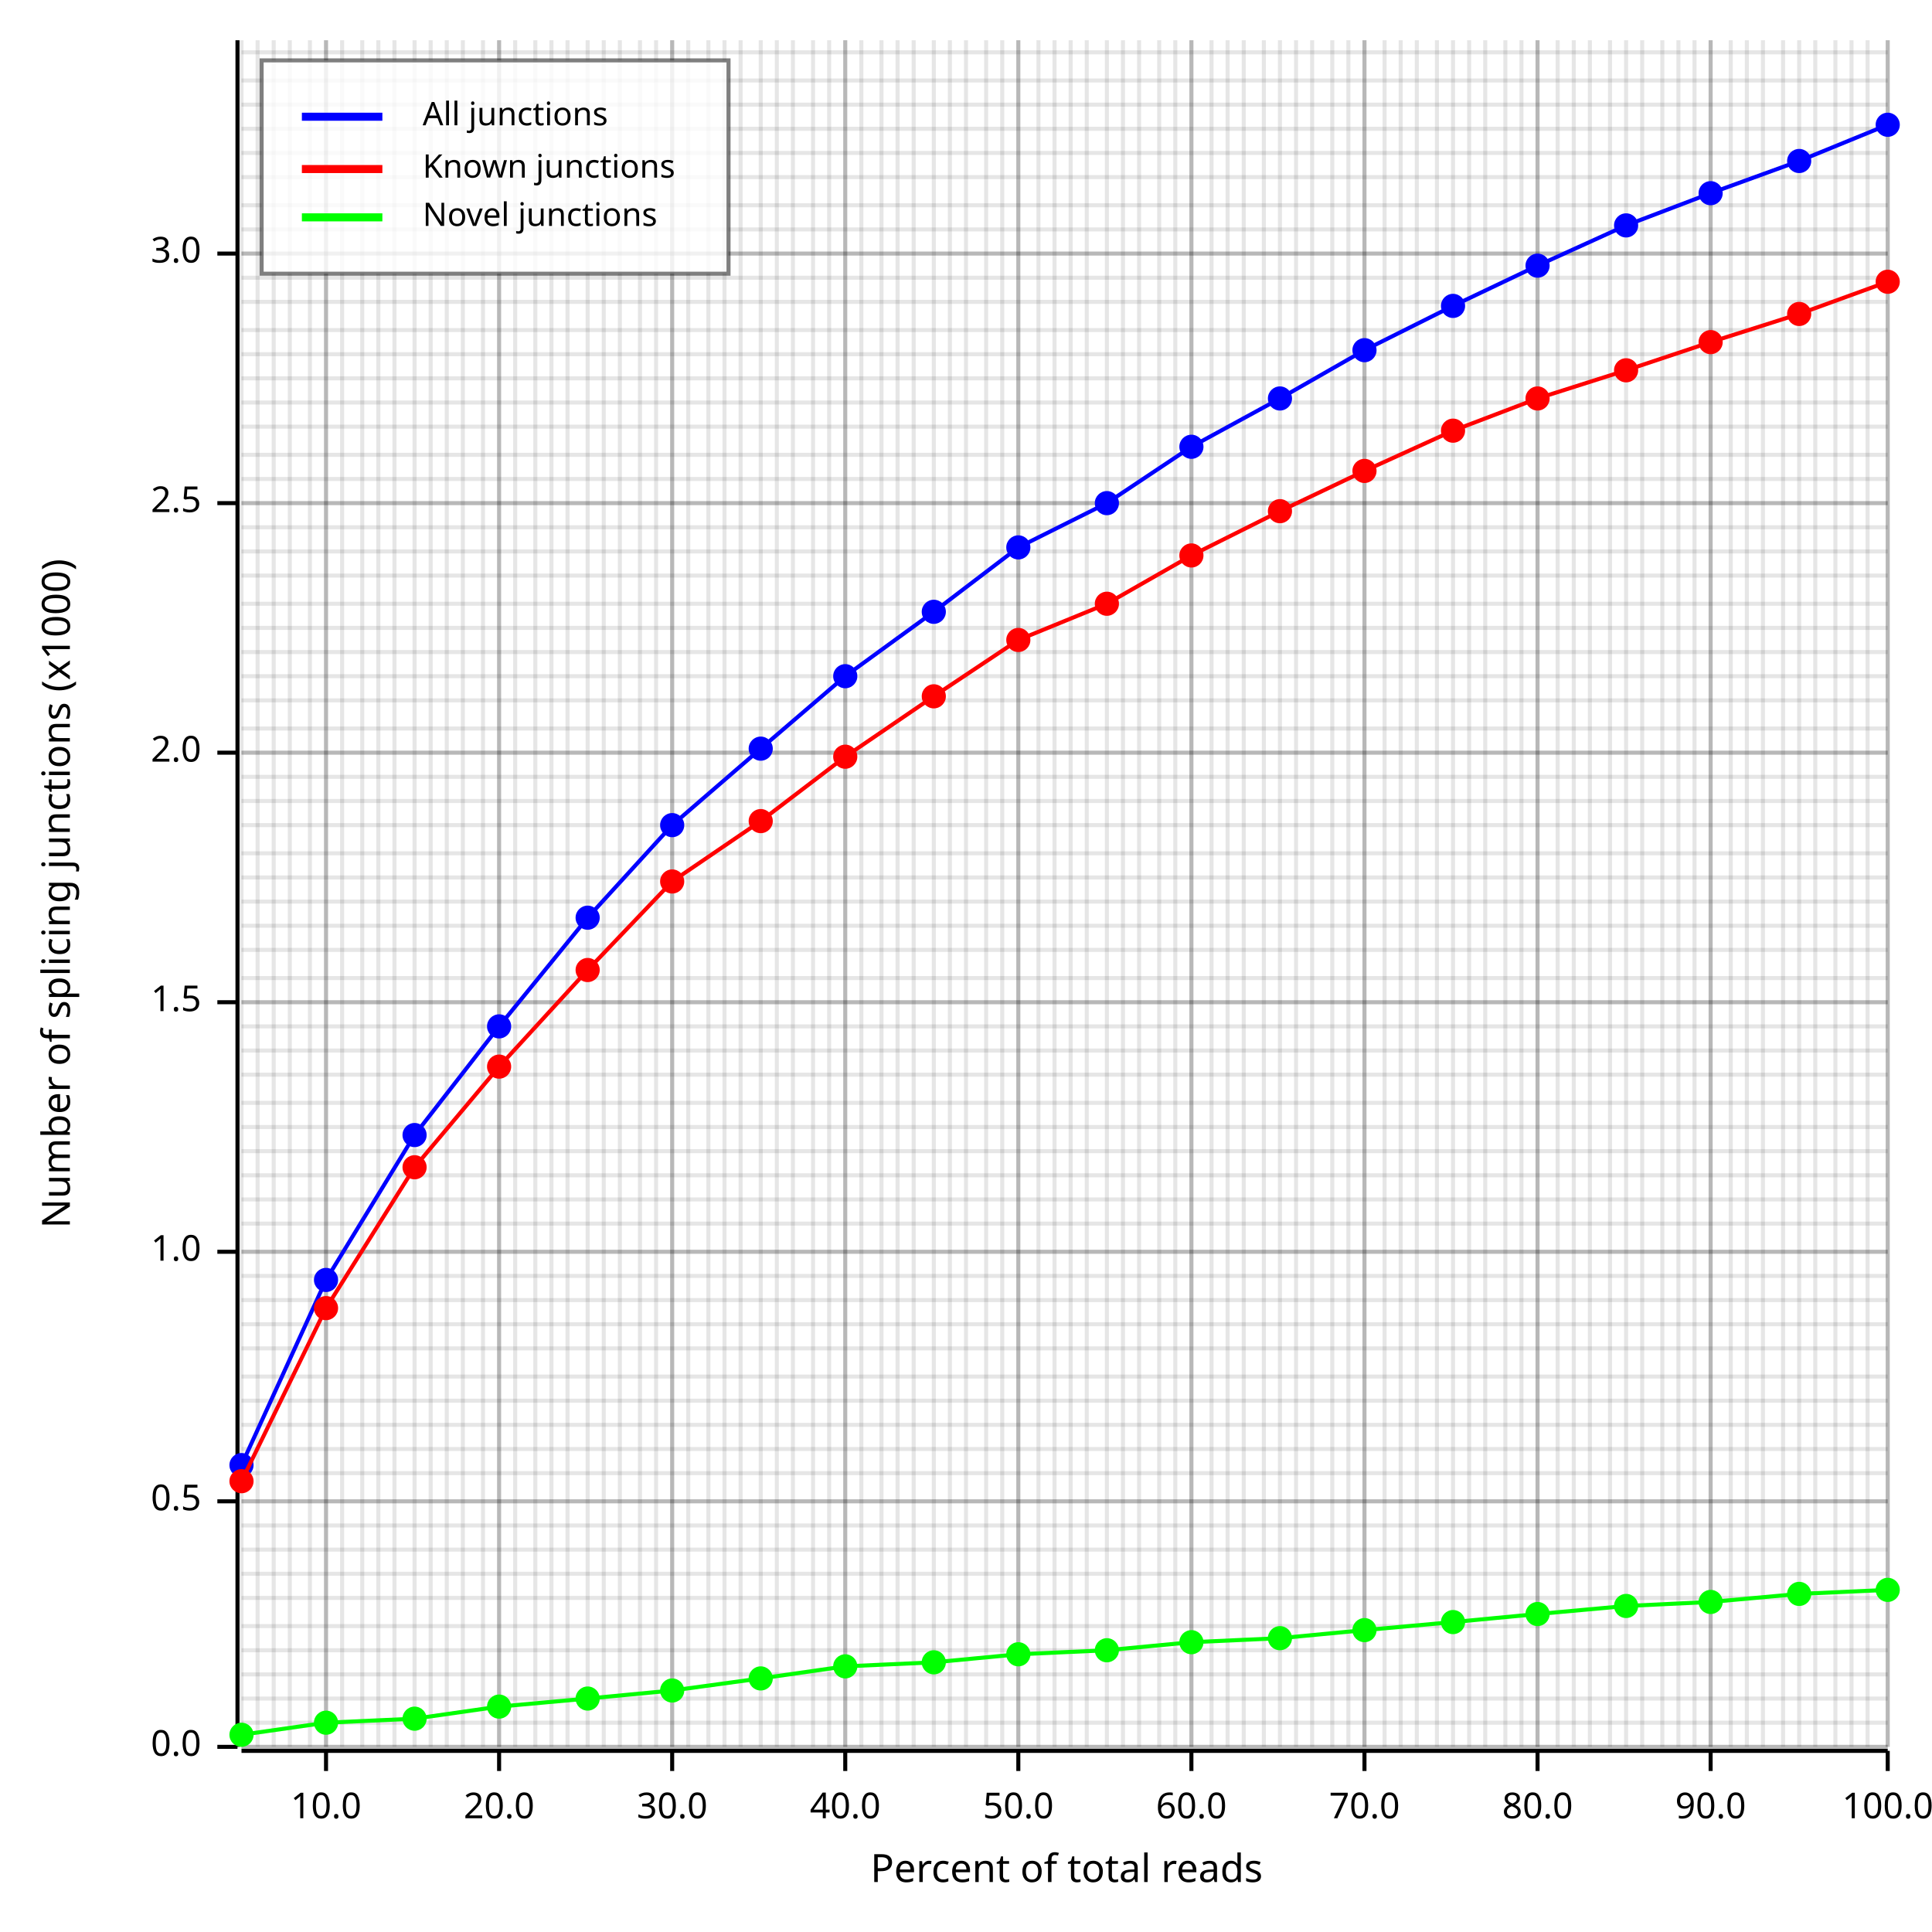
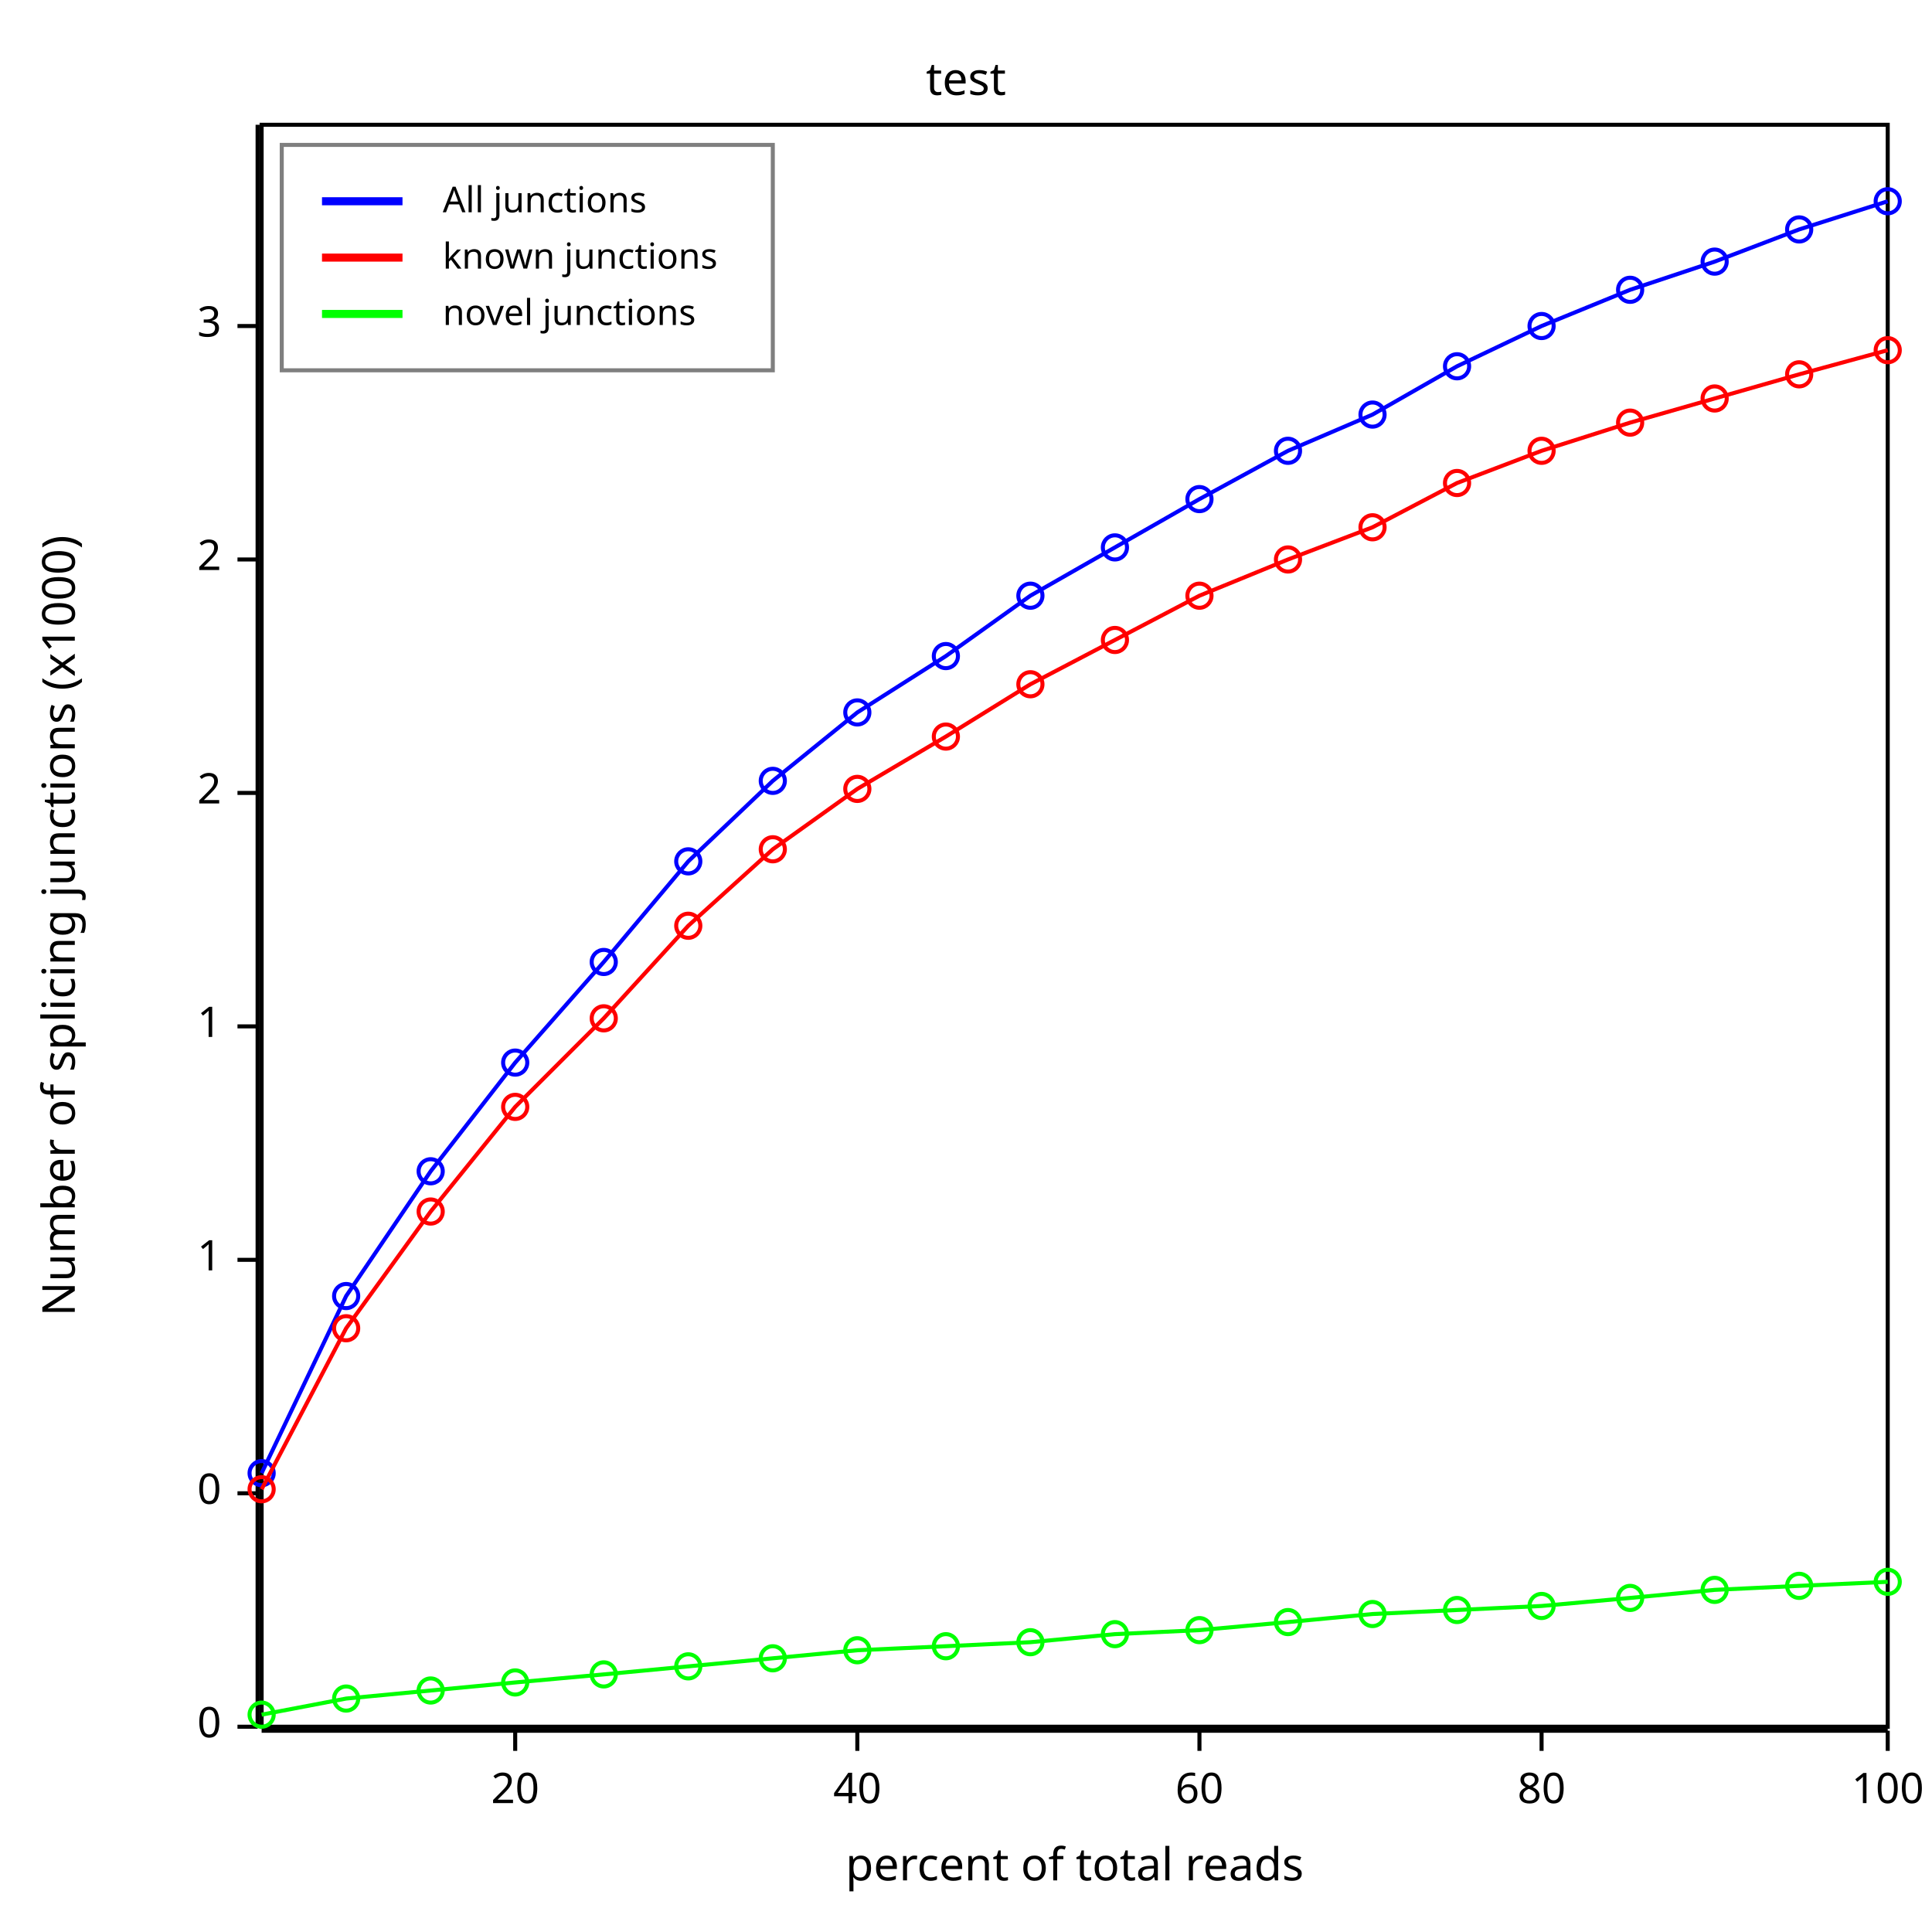
<svg xmlns="http://www.w3.org/2000/svg" width="480" height="480" viewBox="0 0 480 480">
  <rect x="0" y="0" width="480" height="480" opacity="1" fill="#FFFFFF" stroke="none" />
-   <line opacity="0.1" stroke="#000000" stroke-width="1" x1="60" y1="434" x2="60" y2="10" />
-   <line opacity="0.1" stroke="#000000" stroke-width="1" x1="64" y1="434" x2="64" y2="10" />
-   <line opacity="0.1" stroke="#000000" stroke-width="1" x1="68" y1="434" x2="68" y2="10" />
-   <line opacity="0.1" stroke="#000000" stroke-width="1" x1="72" y1="434" x2="72" y2="10" />
-   <line opacity="0.1" stroke="#000000" stroke-width="1" x1="77" y1="434" x2="77" y2="10" />
-   <line opacity="0.1" stroke="#000000" stroke-width="1" x1="81" y1="434" x2="81" y2="10" />
-   <line opacity="0.1" stroke="#000000" stroke-width="1" x1="85" y1="434" x2="85" y2="10" />
-   <line opacity="0.1" stroke="#000000" stroke-width="1" x1="90" y1="434" x2="90" y2="10" />
-   <line opacity="0.1" stroke="#000000" stroke-width="1" x1="94" y1="434" x2="94" y2="10" />
-   <line opacity="0.1" stroke="#000000" stroke-width="1" x1="98" y1="434" x2="98" y2="10" />
-   <line opacity="0.1" stroke="#000000" stroke-width="1" x1="103" y1="434" x2="103" y2="10" />
-   <line opacity="0.1" stroke="#000000" stroke-width="1" x1="107" y1="434" x2="107" y2="10" />
-   <line opacity="0.1" stroke="#000000" stroke-width="1" x1="111" y1="434" x2="111" y2="10" />
-   <line opacity="0.1" stroke="#000000" stroke-width="1" x1="115" y1="434" x2="115" y2="10" />
-   <line opacity="0.1" stroke="#000000" stroke-width="1" x1="120" y1="434" x2="120" y2="10" />
-   <line opacity="0.1" stroke="#000000" stroke-width="1" x1="124" y1="434" x2="124" y2="10" />
-   <line opacity="0.1" stroke="#000000" stroke-width="1" x1="128" y1="434" x2="128" y2="10" />
-   <line opacity="0.1" stroke="#000000" stroke-width="1" x1="133" y1="434" x2="133" y2="10" />
-   <line opacity="0.1" stroke="#000000" stroke-width="1" x1="137" y1="434" x2="137" y2="10" />
-   <line opacity="0.1" stroke="#000000" stroke-width="1" x1="141" y1="434" x2="141" y2="10" />
-   <line opacity="0.1" stroke="#000000" stroke-width="1" x1="146" y1="434" x2="146" y2="10" />
-   <line opacity="0.1" stroke="#000000" stroke-width="1" x1="150" y1="434" x2="150" y2="10" />
-   <line opacity="0.1" stroke="#000000" stroke-width="1" x1="154" y1="434" x2="154" y2="10" />
-   <line opacity="0.1" stroke="#000000" stroke-width="1" x1="159" y1="434" x2="159" y2="10" />
-   <line opacity="0.1" stroke="#000000" stroke-width="1" x1="163" y1="434" x2="163" y2="10" />
-   <line opacity="0.1" stroke="#000000" stroke-width="1" x1="167" y1="434" x2="167" y2="10" />
-   <line opacity="0.1" stroke="#000000" stroke-width="1" x1="171" y1="434" x2="171" y2="10" />
-   <line opacity="0.1" stroke="#000000" stroke-width="1" x1="176" y1="434" x2="176" y2="10" />
-   <line opacity="0.1" stroke="#000000" stroke-width="1" x1="180" y1="434" x2="180" y2="10" />
-   <line opacity="0.1" stroke="#000000" stroke-width="1" x1="184" y1="434" x2="184" y2="10" />
-   <line opacity="0.1" stroke="#000000" stroke-width="1" x1="189" y1="434" x2="189" y2="10" />
-   <line opacity="0.1" stroke="#000000" stroke-width="1" x1="193" y1="434" x2="193" y2="10" />
-   <line opacity="0.1" stroke="#000000" stroke-width="1" x1="197" y1="434" x2="197" y2="10" />
-   <line opacity="0.1" stroke="#000000" stroke-width="1" x1="202" y1="434" x2="202" y2="10" />
-   <line opacity="0.1" stroke="#000000" stroke-width="1" x1="206" y1="434" x2="206" y2="10" />
-   <line opacity="0.1" stroke="#000000" stroke-width="1" x1="210" y1="434" x2="210" y2="10" />
-   <line opacity="0.1" stroke="#000000" stroke-width="1" x1="214" y1="434" x2="214" y2="10" />
-   <line opacity="0.1" stroke="#000000" stroke-width="1" x1="219" y1="434" x2="219" y2="10" />
-   <line opacity="0.1" stroke="#000000" stroke-width="1" x1="223" y1="434" x2="223" y2="10" />
-   <line opacity="0.1" stroke="#000000" stroke-width="1" x1="227" y1="434" x2="227" y2="10" />
-   <line opacity="0.1" stroke="#000000" stroke-width="1" x1="232" y1="434" x2="232" y2="10" />
-   <line opacity="0.1" stroke="#000000" stroke-width="1" x1="236" y1="434" x2="236" y2="10" />
-   <line opacity="0.1" stroke="#000000" stroke-width="1" x1="240" y1="434" x2="240" y2="10" />
-   <line opacity="0.1" stroke="#000000" stroke-width="1" x1="245" y1="434" x2="245" y2="10" />
-   <line opacity="0.1" stroke="#000000" stroke-width="1" x1="249" y1="434" x2="249" y2="10" />
-   <line opacity="0.1" stroke="#000000" stroke-width="1" x1="253" y1="434" x2="253" y2="10" />
-   <line opacity="0.1" stroke="#000000" stroke-width="1" x1="258" y1="434" x2="258" y2="10" />
-   <line opacity="0.1" stroke="#000000" stroke-width="1" x1="262" y1="434" x2="262" y2="10" />
-   <line opacity="0.1" stroke="#000000" stroke-width="1" x1="266" y1="434" x2="266" y2="10" />
-   <line opacity="0.1" stroke="#000000" stroke-width="1" x1="270" y1="434" x2="270" y2="10" />
-   <line opacity="0.1" stroke="#000000" stroke-width="1" x1="275" y1="434" x2="275" y2="10" />
-   <line opacity="0.1" stroke="#000000" stroke-width="1" x1="279" y1="434" x2="279" y2="10" />
-   <line opacity="0.1" stroke="#000000" stroke-width="1" x1="283" y1="434" x2="283" y2="10" />
-   <line opacity="0.1" stroke="#000000" stroke-width="1" x1="288" y1="434" x2="288" y2="10" />
-   <line opacity="0.1" stroke="#000000" stroke-width="1" x1="292" y1="434" x2="292" y2="10" />
-   <line opacity="0.1" stroke="#000000" stroke-width="1" x1="296" y1="434" x2="296" y2="10" />
-   <line opacity="0.1" stroke="#000000" stroke-width="1" x1="301" y1="434" x2="301" y2="10" />
-   <line opacity="0.1" stroke="#000000" stroke-width="1" x1="305" y1="434" x2="305" y2="10" />
-   <line opacity="0.1" stroke="#000000" stroke-width="1" x1="309" y1="434" x2="309" y2="10" />
-   <line opacity="0.1" stroke="#000000" stroke-width="1" x1="314" y1="434" x2="314" y2="10" />
-   <line opacity="0.1" stroke="#000000" stroke-width="1" x1="318" y1="434" x2="318" y2="10" />
-   <line opacity="0.1" stroke="#000000" stroke-width="1" x1="322" y1="434" x2="322" y2="10" />
-   <line opacity="0.1" stroke="#000000" stroke-width="1" x1="326" y1="434" x2="326" y2="10" />
-   <line opacity="0.1" stroke="#000000" stroke-width="1" x1="331" y1="434" x2="331" y2="10" />
-   <line opacity="0.1" stroke="#000000" stroke-width="1" x1="335" y1="434" x2="335" y2="10" />
-   <line opacity="0.1" stroke="#000000" stroke-width="1" x1="339" y1="434" x2="339" y2="10" />
-   <line opacity="0.1" stroke="#000000" stroke-width="1" x1="344" y1="434" x2="344" y2="10" />
-   <line opacity="0.1" stroke="#000000" stroke-width="1" x1="348" y1="434" x2="348" y2="10" />
-   <line opacity="0.1" stroke="#000000" stroke-width="1" x1="352" y1="434" x2="352" y2="10" />
-   <line opacity="0.1" stroke="#000000" stroke-width="1" x1="357" y1="434" x2="357" y2="10" />
-   <line opacity="0.1" stroke="#000000" stroke-width="1" x1="361" y1="434" x2="361" y2="10" />
-   <line opacity="0.1" stroke="#000000" stroke-width="1" x1="365" y1="434" x2="365" y2="10" />
-   <line opacity="0.1" stroke="#000000" stroke-width="1" x1="369" y1="434" x2="369" y2="10" />
-   <line opacity="0.1" stroke="#000000" stroke-width="1" x1="374" y1="434" x2="374" y2="10" />
-   <line opacity="0.1" stroke="#000000" stroke-width="1" x1="378" y1="434" x2="378" y2="10" />
-   <line opacity="0.1" stroke="#000000" stroke-width="1" x1="382" y1="434" x2="382" y2="10" />
-   <line opacity="0.1" stroke="#000000" stroke-width="1" x1="387" y1="434" x2="387" y2="10" />
-   <line opacity="0.1" stroke="#000000" stroke-width="1" x1="391" y1="434" x2="391" y2="10" />
-   <line opacity="0.1" stroke="#000000" stroke-width="1" x1="395" y1="434" x2="395" y2="10" />
-   <line opacity="0.1" stroke="#000000" stroke-width="1" x1="400" y1="434" x2="400" y2="10" />
-   <line opacity="0.1" stroke="#000000" stroke-width="1" x1="404" y1="434" x2="404" y2="10" />
-   <line opacity="0.1" stroke="#000000" stroke-width="1" x1="408" y1="434" x2="408" y2="10" />
-   <line opacity="0.1" stroke="#000000" stroke-width="1" x1="413" y1="434" x2="413" y2="10" />
-   <line opacity="0.1" stroke="#000000" stroke-width="1" x1="417" y1="434" x2="417" y2="10" />
-   <line opacity="0.1" stroke="#000000" stroke-width="1" x1="421" y1="434" x2="421" y2="10" />
-   <line opacity="0.1" stroke="#000000" stroke-width="1" x1="425" y1="434" x2="425" y2="10" />
-   <line opacity="0.1" stroke="#000000" stroke-width="1" x1="430" y1="434" x2="430" y2="10" />
-   <line opacity="0.1" stroke="#000000" stroke-width="1" x1="434" y1="434" x2="434" y2="10" />
-   <line opacity="0.1" stroke="#000000" stroke-width="1" x1="438" y1="434" x2="438" y2="10" />
-   <line opacity="0.1" stroke="#000000" stroke-width="1" x1="443" y1="434" x2="443" y2="10" />
-   <line opacity="0.1" stroke="#000000" stroke-width="1" x1="447" y1="434" x2="447" y2="10" />
-   <line opacity="0.1" stroke="#000000" stroke-width="1" x1="451" y1="434" x2="451" y2="10" />
-   <line opacity="0.1" stroke="#000000" stroke-width="1" x1="456" y1="434" x2="456" y2="10" />
-   <line opacity="0.1" stroke="#000000" stroke-width="1" x1="460" y1="434" x2="460" y2="10" />
-   <line opacity="0.1" stroke="#000000" stroke-width="1" x1="464" y1="434" x2="464" y2="10" />
-   <line opacity="0.1" stroke="#000000" stroke-width="1" x1="469" y1="434" x2="469" y2="10" />
-   <line opacity="0.1" stroke="#000000" stroke-width="1" x1="60" y1="434" x2="469" y2="434" />
-   <line opacity="0.1" stroke="#000000" stroke-width="1" x1="60" y1="428" x2="469" y2="428" />
-   <line opacity="0.1" stroke="#000000" stroke-width="1" x1="60" y1="422" x2="469" y2="422" />
-   <line opacity="0.1" stroke="#000000" stroke-width="1" x1="60" y1="416" x2="469" y2="416" />
-   <line opacity="0.1" stroke="#000000" stroke-width="1" x1="60" y1="410" x2="469" y2="410" />
-   <line opacity="0.1" stroke="#000000" stroke-width="1" x1="60" y1="404" x2="469" y2="404" />
-   <line opacity="0.1" stroke="#000000" stroke-width="1" x1="60" y1="397" x2="469" y2="397" />
-   <line opacity="0.1" stroke="#000000" stroke-width="1" x1="60" y1="391" x2="469" y2="391" />
-   <line opacity="0.1" stroke="#000000" stroke-width="1" x1="60" y1="385" x2="469" y2="385" />
-   <line opacity="0.1" stroke="#000000" stroke-width="1" x1="60" y1="379" x2="469" y2="379" />
-   <line opacity="0.1" stroke="#000000" stroke-width="1" x1="60" y1="373" x2="469" y2="373" />
-   <line opacity="0.1" stroke="#000000" stroke-width="1" x1="60" y1="366" x2="469" y2="366" />
-   <line opacity="0.1" stroke="#000000" stroke-width="1" x1="60" y1="360" x2="469" y2="360" />
-   <line opacity="0.1" stroke="#000000" stroke-width="1" x1="60" y1="354" x2="469" y2="354" />
-   <line opacity="0.1" stroke="#000000" stroke-width="1" x1="60" y1="348" x2="469" y2="348" />
-   <line opacity="0.1" stroke="#000000" stroke-width="1" x1="60" y1="342" x2="469" y2="342" />
-   <line opacity="0.1" stroke="#000000" stroke-width="1" x1="60" y1="335" x2="469" y2="335" />
-   <line opacity="0.1" stroke="#000000" stroke-width="1" x1="60" y1="329" x2="469" y2="329" />
-   <line opacity="0.1" stroke="#000000" stroke-width="1" x1="60" y1="323" x2="469" y2="323" />
-   <line opacity="0.1" stroke="#000000" stroke-width="1" x1="60" y1="317" x2="469" y2="317" />
-   <line opacity="0.1" stroke="#000000" stroke-width="1" x1="60" y1="311" x2="469" y2="311" />
-   <line opacity="0.1" stroke="#000000" stroke-width="1" x1="60" y1="304" x2="469" y2="304" />
-   <line opacity="0.1" stroke="#000000" stroke-width="1" x1="60" y1="298" x2="469" y2="298" />
-   <line opacity="0.1" stroke="#000000" stroke-width="1" x1="60" y1="292" x2="469" y2="292" />
-   <line opacity="0.1" stroke="#000000" stroke-width="1" x1="60" y1="286" x2="469" y2="286" />
-   <line opacity="0.1" stroke="#000000" stroke-width="1" x1="60" y1="280" x2="469" y2="280" />
-   <line opacity="0.1" stroke="#000000" stroke-width="1" x1="60" y1="274" x2="469" y2="274" />
-   <line opacity="0.1" stroke="#000000" stroke-width="1" x1="60" y1="267" x2="469" y2="267" />
-   <line opacity="0.1" stroke="#000000" stroke-width="1" x1="60" y1="261" x2="469" y2="261" />
-   <line opacity="0.1" stroke="#000000" stroke-width="1" x1="60" y1="255" x2="469" y2="255" />
-   <line opacity="0.1" stroke="#000000" stroke-width="1" x1="60" y1="249" x2="469" y2="249" />
-   <line opacity="0.1" stroke="#000000" stroke-width="1" x1="60" y1="243" x2="469" y2="243" />
-   <line opacity="0.1" stroke="#000000" stroke-width="1" x1="60" y1="236" x2="469" y2="236" />
-   <line opacity="0.1" stroke="#000000" stroke-width="1" x1="60" y1="230" x2="469" y2="230" />
-   <line opacity="0.1" stroke="#000000" stroke-width="1" x1="60" y1="224" x2="469" y2="224" />
-   <line opacity="0.1" stroke="#000000" stroke-width="1" x1="60" y1="218" x2="469" y2="218" />
-   <line opacity="0.1" stroke="#000000" stroke-width="1" x1="60" y1="212" x2="469" y2="212" />
-   <line opacity="0.1" stroke="#000000" stroke-width="1" x1="60" y1="205" x2="469" y2="205" />
-   <line opacity="0.1" stroke="#000000" stroke-width="1" x1="60" y1="199" x2="469" y2="199" />
-   <line opacity="0.1" stroke="#000000" stroke-width="1" x1="60" y1="193" x2="469" y2="193" />
-   <line opacity="0.1" stroke="#000000" stroke-width="1" x1="60" y1="187" x2="469" y2="187" />
-   <line opacity="0.1" stroke="#000000" stroke-width="1" x1="60" y1="181" x2="469" y2="181" />
-   <line opacity="0.1" stroke="#000000" stroke-width="1" x1="60" y1="174" x2="469" y2="174" />
-   <line opacity="0.1" stroke="#000000" stroke-width="1" x1="60" y1="168" x2="469" y2="168" />
-   <line opacity="0.1" stroke="#000000" stroke-width="1" x1="60" y1="162" x2="469" y2="162" />
-   <line opacity="0.1" stroke="#000000" stroke-width="1" x1="60" y1="156" x2="469" y2="156" />
-   <line opacity="0.1" stroke="#000000" stroke-width="1" x1="60" y1="150" x2="469" y2="150" />
-   <line opacity="0.1" stroke="#000000" stroke-width="1" x1="60" y1="143" x2="469" y2="143" />
-   <line opacity="0.1" stroke="#000000" stroke-width="1" x1="60" y1="137" x2="469" y2="137" />
-   <line opacity="0.1" stroke="#000000" stroke-width="1" x1="60" y1="131" x2="469" y2="131" />
-   <line opacity="0.1" stroke="#000000" stroke-width="1" x1="60" y1="125" x2="469" y2="125" />
-   <line opacity="0.1" stroke="#000000" stroke-width="1" x1="60" y1="119" x2="469" y2="119" />
-   <line opacity="0.1" stroke="#000000" stroke-width="1" x1="60" y1="113" x2="469" y2="113" />
-   <line opacity="0.1" stroke="#000000" stroke-width="1" x1="60" y1="106" x2="469" y2="106" />
-   <line opacity="0.1" stroke="#000000" stroke-width="1" x1="60" y1="100" x2="469" y2="100" />
-   <line opacity="0.1" stroke="#000000" stroke-width="1" x1="60" y1="94" x2="469" y2="94" />
-   <line opacity="0.1" stroke="#000000" stroke-width="1" x1="60" y1="88" x2="469" y2="88" />
-   <line opacity="0.1" stroke="#000000" stroke-width="1" x1="60" y1="82" x2="469" y2="82" />
-   <line opacity="0.1" stroke="#000000" stroke-width="1" x1="60" y1="75" x2="469" y2="75" />
-   <line opacity="0.1" stroke="#000000" stroke-width="1" x1="60" y1="69" x2="469" y2="69" />
-   <line opacity="0.1" stroke="#000000" stroke-width="1" x1="60" y1="63" x2="469" y2="63" />
-   <line opacity="0.1" stroke="#000000" stroke-width="1" x1="60" y1="57" x2="469" y2="57" />
-   <line opacity="0.1" stroke="#000000" stroke-width="1" x1="60" y1="51" x2="469" y2="51" />
-   <line opacity="0.1" stroke="#000000" stroke-width="1" x1="60" y1="44" x2="469" y2="44" />
-   <line opacity="0.1" stroke="#000000" stroke-width="1" x1="60" y1="38" x2="469" y2="38" />
-   <line opacity="0.1" stroke="#000000" stroke-width="1" x1="60" y1="32" x2="469" y2="32" />
-   <line opacity="0.1" stroke="#000000" stroke-width="1" x1="60" y1="26" x2="469" y2="26" />
-   <line opacity="0.1" stroke="#000000" stroke-width="1" x1="60" y1="20" x2="469" y2="20" />
-   <line opacity="0.1" stroke="#000000" stroke-width="1" x1="60" y1="13" x2="469" y2="13" />
-   <text x="10" y="222" dy="0.76em" text-anchor="middle" font-family="sans-serif" font-size="9.677" opacity="1" fill="#000000" transform="rotate(270, 10, 222)">
+   <text x="240" y="15" dy="0.76em" text-anchor="middle" font-family="sans-serif" font-size="11.29" opacity="1" fill="#000000">
+ test
+ </text>
+   <text x="10" y="230" dy="0.76em" text-anchor="middle" font-family="sans-serif" font-size="11.29" opacity="1" fill="#000000" transform="rotate(270, 10, 230)">
Number of splicing junctions (x1000)
</text>
-   <text x="265" y="470" dy="-0.5ex" text-anchor="middle" font-family="sans-serif" font-size="9.677" opacity="1" fill="#000000">
- Percent of total reads
+   <text x="267" y="470" dy="-0.5ex" text-anchor="middle" font-family="sans-serif" font-size="11.29" opacity="1" fill="#000000">
+ percent of total reads
</text>
-   <line opacity="0.2" stroke="#000000" stroke-width="1" x1="81" y1="434" x2="81" y2="10" />
-   <line opacity="0.2" stroke="#000000" stroke-width="1" x1="124" y1="434" x2="124" y2="10" />
-   <line opacity="0.2" stroke="#000000" stroke-width="1" x1="167" y1="434" x2="167" y2="10" />
-   <line opacity="0.2" stroke="#000000" stroke-width="1" x1="210" y1="434" x2="210" y2="10" />
-   <line opacity="0.2" stroke="#000000" stroke-width="1" x1="253" y1="434" x2="253" y2="10" />
-   <line opacity="0.2" stroke="#000000" stroke-width="1" x1="296" y1="434" x2="296" y2="10" />
-   <line opacity="0.2" stroke="#000000" stroke-width="1" x1="339" y1="434" x2="339" y2="10" />
-   <line opacity="0.2" stroke="#000000" stroke-width="1" x1="382" y1="434" x2="382" y2="10" />
-   <line opacity="0.2" stroke="#000000" stroke-width="1" x1="425" y1="434" x2="425" y2="10" />
-   <line opacity="0.2" stroke="#000000" stroke-width="1" x1="469" y1="434" x2="469" y2="10" />
-   <line opacity="0.2" stroke="#000000" stroke-width="1" x1="60" y1="434" x2="469" y2="434" />
-   <line opacity="0.2" stroke="#000000" stroke-width="1" x1="60" y1="373" x2="469" y2="373" />
-   <line opacity="0.2" stroke="#000000" stroke-width="1" x1="60" y1="311" x2="469" y2="311" />
-   <line opacity="0.2" stroke="#000000" stroke-width="1" x1="60" y1="249" x2="469" y2="249" />
-   <line opacity="0.2" stroke="#000000" stroke-width="1" x1="60" y1="187" x2="469" y2="187" />
-   <line opacity="0.2" stroke="#000000" stroke-width="1" x1="60" y1="125" x2="469" y2="125" />
-   <line opacity="0.2" stroke="#000000" stroke-width="1" x1="60" y1="63" x2="469" y2="63" />
-   <polyline fill="none" opacity="1" stroke="#000000" stroke-width="1" points="59,10 59,434 " />
-   <text x="50" y="434" dy="0.5ex" text-anchor="end" font-family="sans-serif" font-size="8.871" opacity="1" fill="#000000">
- 0.0
+   <polyline fill="none" opacity="1" stroke="#000000" stroke-width="1" points="64,31 64,429 " />
+   <text x="55" y="429" dy="0.5ex" text-anchor="end" font-family="sans-serif" font-size="10.484" opacity="1" fill="#000000">
+ 0
</text>
-   <polyline fill="none" opacity="1" stroke="#000000" stroke-width="1" points="54,434 59,434 " />
-   <text x="50" y="373" dy="0.5ex" text-anchor="end" font-family="sans-serif" font-size="8.871" opacity="1" fill="#000000">
- 0.5
+   <polyline fill="none" opacity="1" stroke="#000000" stroke-width="1" points="59,429 64,429 " />
+   <text x="55" y="371" dy="0.5ex" text-anchor="end" font-family="sans-serif" font-size="10.484" opacity="1" fill="#000000">
+ 0
</text>
-   <polyline fill="none" opacity="1" stroke="#000000" stroke-width="1" points="54,373 59,373 " />
-   <text x="50" y="311" dy="0.5ex" text-anchor="end" font-family="sans-serif" font-size="8.871" opacity="1" fill="#000000">
- 1.0
+   <polyline fill="none" opacity="1" stroke="#000000" stroke-width="1" points="59,371 64,371 " />
+   <text x="55" y="313" dy="0.5ex" text-anchor="end" font-family="sans-serif" font-size="10.484" opacity="1" fill="#000000">
+ 1
</text>
-   <polyline fill="none" opacity="1" stroke="#000000" stroke-width="1" points="54,311 59,311 " />
-   <text x="50" y="249" dy="0.5ex" text-anchor="end" font-family="sans-serif" font-size="8.871" opacity="1" fill="#000000">
- 1.5
+   <polyline fill="none" opacity="1" stroke="#000000" stroke-width="1" points="59,313 64,313 " />
+   <text x="55" y="255" dy="0.5ex" text-anchor="end" font-family="sans-serif" font-size="10.484" opacity="1" fill="#000000">
+ 1
</text>
-   <polyline fill="none" opacity="1" stroke="#000000" stroke-width="1" points="54,249 59,249 " />
-   <text x="50" y="187" dy="0.5ex" text-anchor="end" font-family="sans-serif" font-size="8.871" opacity="1" fill="#000000">
- 2.0
+   <polyline fill="none" opacity="1" stroke="#000000" stroke-width="1" points="59,255 64,255 " />
+   <text x="55" y="197" dy="0.5ex" text-anchor="end" font-family="sans-serif" font-size="10.484" opacity="1" fill="#000000">
+ 2
</text>
-   <polyline fill="none" opacity="1" stroke="#000000" stroke-width="1" points="54,187 59,187 " />
-   <text x="50" y="125" dy="0.5ex" text-anchor="end" font-family="sans-serif" font-size="8.871" opacity="1" fill="#000000">
- 2.5
+   <polyline fill="none" opacity="1" stroke="#000000" stroke-width="1" points="59,197 64,197 " />
+   <text x="55" y="139" dy="0.5ex" text-anchor="end" font-family="sans-serif" font-size="10.484" opacity="1" fill="#000000">
+ 2
</text>
-   <polyline fill="none" opacity="1" stroke="#000000" stroke-width="1" points="54,125 59,125 " />
-   <text x="50" y="63" dy="0.5ex" text-anchor="end" font-family="sans-serif" font-size="8.871" opacity="1" fill="#000000">
- 3.0
+   <polyline fill="none" opacity="1" stroke="#000000" stroke-width="1" points="59,139 64,139 " />
+   <text x="55" y="81" dy="0.5ex" text-anchor="end" font-family="sans-serif" font-size="10.484" opacity="1" fill="#000000">
+ 3
</text>
-   <polyline fill="none" opacity="1" stroke="#000000" stroke-width="1" points="54,63 59,63 " />
-   <polyline fill="none" opacity="1" stroke="#000000" stroke-width="1" points="60,435 469,435 " />
-   <text x="81" y="445" dy="0.76em" text-anchor="middle" font-family="sans-serif" font-size="8.871" opacity="1" fill="#000000">
- 10.0
+   <polyline fill="none" opacity="1" stroke="#000000" stroke-width="1" points="59,81 64,81 " />
+   <polyline fill="none" opacity="1" stroke="#000000" stroke-width="1" points="65,430 469,430 " />
+   <text x="128" y="440" dy="0.76em" text-anchor="middle" font-family="sans-serif" font-size="10.484" opacity="1" fill="#000000">
+ 20
</text>
-   <polyline fill="none" opacity="1" stroke="#000000" stroke-width="1" points="81,435 81,440 " />
-   <text x="124" y="445" dy="0.76em" text-anchor="middle" font-family="sans-serif" font-size="8.871" opacity="1" fill="#000000">
- 20.0
+   <polyline fill="none" opacity="1" stroke="#000000" stroke-width="1" points="128,430 128,435 " />
+   <text x="213" y="440" dy="0.76em" text-anchor="middle" font-family="sans-serif" font-size="10.484" opacity="1" fill="#000000">
+ 40
</text>
-   <polyline fill="none" opacity="1" stroke="#000000" stroke-width="1" points="124,435 124,440 " />
-   <text x="167" y="445" dy="0.76em" text-anchor="middle" font-family="sans-serif" font-size="8.871" opacity="1" fill="#000000">
- 30.0
+   <polyline fill="none" opacity="1" stroke="#000000" stroke-width="1" points="213,430 213,435 " />
+   <text x="298" y="440" dy="0.76em" text-anchor="middle" font-family="sans-serif" font-size="10.484" opacity="1" fill="#000000">
+ 60
</text>
-   <polyline fill="none" opacity="1" stroke="#000000" stroke-width="1" points="167,435 167,440 " />
-   <text x="210" y="445" dy="0.76em" text-anchor="middle" font-family="sans-serif" font-size="8.871" opacity="1" fill="#000000">
- 40.0
+   <polyline fill="none" opacity="1" stroke="#000000" stroke-width="1" points="298,430 298,435 " />
+   <text x="383" y="440" dy="0.76em" text-anchor="middle" font-family="sans-serif" font-size="10.484" opacity="1" fill="#000000">
+ 80
</text>
-   <polyline fill="none" opacity="1" stroke="#000000" stroke-width="1" points="210,435 210,440 " />
-   <text x="253" y="445" dy="0.76em" text-anchor="middle" font-family="sans-serif" font-size="8.871" opacity="1" fill="#000000">
- 50.0
+   <polyline fill="none" opacity="1" stroke="#000000" stroke-width="1" points="383,430 383,435 " />
+   <text x="469" y="440" dy="0.76em" text-anchor="middle" font-family="sans-serif" font-size="10.484" opacity="1" fill="#000000">
+ 100
</text>
-   <polyline fill="none" opacity="1" stroke="#000000" stroke-width="1" points="253,435 253,440 " />
-   <text x="296" y="445" dy="0.76em" text-anchor="middle" font-family="sans-serif" font-size="8.871" opacity="1" fill="#000000">
- 60.0
- </text>
-   <polyline fill="none" opacity="1" stroke="#000000" stroke-width="1" points="296,435 296,440 " />
-   <text x="339" y="445" dy="0.76em" text-anchor="middle" font-family="sans-serif" font-size="8.871" opacity="1" fill="#000000">
- 70.0
- </text>
-   <polyline fill="none" opacity="1" stroke="#000000" stroke-width="1" points="339,435 339,440 " />
-   <text x="382" y="445" dy="0.76em" text-anchor="middle" font-family="sans-serif" font-size="8.871" opacity="1" fill="#000000">
- 80.0
- </text>
-   <polyline fill="none" opacity="1" stroke="#000000" stroke-width="1" points="382,435 382,440 " />
-   <text x="425" y="445" dy="0.76em" text-anchor="middle" font-family="sans-serif" font-size="8.871" opacity="1" fill="#000000">
- 90.0
- </text>
-   <polyline fill="none" opacity="1" stroke="#000000" stroke-width="1" points="425,435 425,440 " />
-   <text x="469" y="445" dy="0.76em" text-anchor="middle" font-family="sans-serif" font-size="8.871" opacity="1" fill="#000000">
- 100.0
- </text>
-   <polyline fill="none" opacity="1" stroke="#000000" stroke-width="1" points="469,435 469,440 " />
-   <polyline fill="none" opacity="1" stroke="#0000FF" stroke-width="1" points="60,364 81,318 103,282 124,255 146,228 167,205 189,186 210,168 232,152 253,136 275,125 296,111 318,99 339,87 361,76 382,66 404,56 425,48 447,40 469,31 " />
-   <circle cx="60" cy="364" r="3" opacity="1" fill="#0000FF" stroke="none" stroke-width="1" />
-   <circle cx="81" cy="318" r="3" opacity="1" fill="#0000FF" stroke="none" stroke-width="1" />
-   <circle cx="103" cy="282" r="3" opacity="1" fill="#0000FF" stroke="none" stroke-width="1" />
-   <circle cx="124" cy="255" r="3" opacity="1" fill="#0000FF" stroke="none" stroke-width="1" />
-   <circle cx="146" cy="228" r="3" opacity="1" fill="#0000FF" stroke="none" stroke-width="1" />
-   <circle cx="167" cy="205" r="3" opacity="1" fill="#0000FF" stroke="none" stroke-width="1" />
-   <circle cx="189" cy="186" r="3" opacity="1" fill="#0000FF" stroke="none" stroke-width="1" />
-   <circle cx="210" cy="168" r="3" opacity="1" fill="#0000FF" stroke="none" stroke-width="1" />
-   <circle cx="232" cy="152" r="3" opacity="1" fill="#0000FF" stroke="none" stroke-width="1" />
-   <circle cx="253" cy="136" r="3" opacity="1" fill="#0000FF" stroke="none" stroke-width="1" />
-   <circle cx="275" cy="125" r="3" opacity="1" fill="#0000FF" stroke="none" stroke-width="1" />
-   <circle cx="296" cy="111" r="3" opacity="1" fill="#0000FF" stroke="none" stroke-width="1" />
-   <circle cx="318" cy="99" r="3" opacity="1" fill="#0000FF" stroke="none" stroke-width="1" />
-   <circle cx="339" cy="87" r="3" opacity="1" fill="#0000FF" stroke="none" stroke-width="1" />
-   <circle cx="361" cy="76" r="3" opacity="1" fill="#0000FF" stroke="none" stroke-width="1" />
-   <circle cx="382" cy="66" r="3" opacity="1" fill="#0000FF" stroke="none" stroke-width="1" />
-   <circle cx="404" cy="56" r="3" opacity="1" fill="#0000FF" stroke="none" stroke-width="1" />
-   <circle cx="425" cy="48" r="3" opacity="1" fill="#0000FF" stroke="none" stroke-width="1" />
-   <circle cx="447" cy="40" r="3" opacity="1" fill="#0000FF" stroke="none" stroke-width="1" />
-   <circle cx="469" cy="31" r="3" opacity="1" fill="#0000FF" stroke="none" stroke-width="1" />
-   <polyline fill="none" opacity="1" stroke="#FF0000" stroke-width="1" points="60,368 81,325 103,290 124,265 146,241 167,219 189,204 210,188 232,173 253,159 275,150 296,138 318,127 339,117 361,107 382,99 404,92 425,85 447,78 469,70 " />
-   <circle cx="60" cy="368" r="3" opacity="1" fill="#FF0000" stroke="none" stroke-width="1" />
-   <circle cx="81" cy="325" r="3" opacity="1" fill="#FF0000" stroke="none" stroke-width="1" />
-   <circle cx="103" cy="290" r="3" opacity="1" fill="#FF0000" stroke="none" stroke-width="1" />
-   <circle cx="124" cy="265" r="3" opacity="1" fill="#FF0000" stroke="none" stroke-width="1" />
-   <circle cx="146" cy="241" r="3" opacity="1" fill="#FF0000" stroke="none" stroke-width="1" />
-   <circle cx="167" cy="219" r="3" opacity="1" fill="#FF0000" stroke="none" stroke-width="1" />
-   <circle cx="189" cy="204" r="3" opacity="1" fill="#FF0000" stroke="none" stroke-width="1" />
-   <circle cx="210" cy="188" r="3" opacity="1" fill="#FF0000" stroke="none" stroke-width="1" />
-   <circle cx="232" cy="173" r="3" opacity="1" fill="#FF0000" stroke="none" stroke-width="1" />
-   <circle cx="253" cy="159" r="3" opacity="1" fill="#FF0000" stroke="none" stroke-width="1" />
-   <circle cx="275" cy="150" r="3" opacity="1" fill="#FF0000" stroke="none" stroke-width="1" />
-   <circle cx="296" cy="138" r="3" opacity="1" fill="#FF0000" stroke="none" stroke-width="1" />
-   <circle cx="318" cy="127" r="3" opacity="1" fill="#FF0000" stroke="none" stroke-width="1" />
-   <circle cx="339" cy="117" r="3" opacity="1" fill="#FF0000" stroke="none" stroke-width="1" />
-   <circle cx="361" cy="107" r="3" opacity="1" fill="#FF0000" stroke="none" stroke-width="1" />
-   <circle cx="382" cy="99" r="3" opacity="1" fill="#FF0000" stroke="none" stroke-width="1" />
-   <circle cx="404" cy="92" r="3" opacity="1" fill="#FF0000" stroke="none" stroke-width="1" />
-   <circle cx="425" cy="85" r="3" opacity="1" fill="#FF0000" stroke="none" stroke-width="1" />
-   <circle cx="447" cy="78" r="3" opacity="1" fill="#FF0000" stroke="none" stroke-width="1" />
-   <circle cx="469" cy="70" r="3" opacity="1" fill="#FF0000" stroke="none" stroke-width="1" />
-   <polyline fill="none" opacity="1" stroke="#00FF00" stroke-width="1" points="60,431 81,428 103,427 124,424 146,422 167,420 189,417 210,414 232,413 253,411 275,410 296,408 318,407 339,405 361,403 382,401 404,399 425,398 447,396 469,395 " />
-   <circle cx="60" cy="431" r="3" opacity="1" fill="#00FF00" stroke="none" stroke-width="1" />
-   <circle cx="81" cy="428" r="3" opacity="1" fill="#00FF00" stroke="none" stroke-width="1" />
-   <circle cx="103" cy="427" r="3" opacity="1" fill="#00FF00" stroke="none" stroke-width="1" />
-   <circle cx="124" cy="424" r="3" opacity="1" fill="#00FF00" stroke="none" stroke-width="1" />
-   <circle cx="146" cy="422" r="3" opacity="1" fill="#00FF00" stroke="none" stroke-width="1" />
-   <circle cx="167" cy="420" r="3" opacity="1" fill="#00FF00" stroke="none" stroke-width="1" />
-   <circle cx="189" cy="417" r="3" opacity="1" fill="#00FF00" stroke="none" stroke-width="1" />
-   <circle cx="210" cy="414" r="3" opacity="1" fill="#00FF00" stroke="none" stroke-width="1" />
-   <circle cx="232" cy="413" r="3" opacity="1" fill="#00FF00" stroke="none" stroke-width="1" />
-   <circle cx="253" cy="411" r="3" opacity="1" fill="#00FF00" stroke="none" stroke-width="1" />
-   <circle cx="275" cy="410" r="3" opacity="1" fill="#00FF00" stroke="none" stroke-width="1" />
-   <circle cx="296" cy="408" r="3" opacity="1" fill="#00FF00" stroke="none" stroke-width="1" />
-   <circle cx="318" cy="407" r="3" opacity="1" fill="#00FF00" stroke="none" stroke-width="1" />
-   <circle cx="339" cy="405" r="3" opacity="1" fill="#00FF00" stroke="none" stroke-width="1" />
-   <circle cx="361" cy="403" r="3" opacity="1" fill="#00FF00" stroke="none" stroke-width="1" />
-   <circle cx="382" cy="401" r="3" opacity="1" fill="#00FF00" stroke="none" stroke-width="1" />
-   <circle cx="404" cy="399" r="3" opacity="1" fill="#00FF00" stroke="none" stroke-width="1" />
-   <circle cx="425" cy="398" r="3" opacity="1" fill="#00FF00" stroke="none" stroke-width="1" />
-   <circle cx="447" cy="396" r="3" opacity="1" fill="#00FF00" stroke="none" stroke-width="1" />
-   <circle cx="469" cy="395" r="3" opacity="1" fill="#00FF00" stroke="none" stroke-width="1" />
-   <rect x="65" y="15" width="116" height="53" opacity="0.8" fill="#FFFFFF" stroke="none" />
-   <rect x="65" y="15" width="116" height="53" opacity="0.5" fill="none" stroke="#000000" />
-   <text x="105" y="25" dy="0.76em" text-anchor="start" font-family="sans-serif" font-size="8.065" opacity="1" fill="#000000">
+   <polyline fill="none" opacity="1" stroke="#000000" stroke-width="1" points="469,430 469,435 " />
+   <rect x="65" y="31" width="404" height="398" opacity="1" fill="none" stroke="#000000" />
+   <polyline fill="none" opacity="1" stroke="#0000FF" stroke-width="1" points="65,366 86,322 107,291 128,264 150,239 171,214 192,194 213,177 235,163 256,148 277,136 298,124 320,112 341,103 362,91 383,81 405,72 426,65 447,57 469,50 " />
+   <circle cx="65" cy="366" r="3" opacity="1" fill="none" stroke="#0000FF" stroke-width="1" />
+   <circle cx="86" cy="322" r="3" opacity="1" fill="none" stroke="#0000FF" stroke-width="1" />
+   <circle cx="107" cy="291" r="3" opacity="1" fill="none" stroke="#0000FF" stroke-width="1" />
+   <circle cx="128" cy="264" r="3" opacity="1" fill="none" stroke="#0000FF" stroke-width="1" />
+   <circle cx="150" cy="239" r="3" opacity="1" fill="none" stroke="#0000FF" stroke-width="1" />
+   <circle cx="171" cy="214" r="3" opacity="1" fill="none" stroke="#0000FF" stroke-width="1" />
+   <circle cx="192" cy="194" r="3" opacity="1" fill="none" stroke="#0000FF" stroke-width="1" />
+   <circle cx="213" cy="177" r="3" opacity="1" fill="none" stroke="#0000FF" stroke-width="1" />
+   <circle cx="235" cy="163" r="3" opacity="1" fill="none" stroke="#0000FF" stroke-width="1" />
+   <circle cx="256" cy="148" r="3" opacity="1" fill="none" stroke="#0000FF" stroke-width="1" />
+   <circle cx="277" cy="136" r="3" opacity="1" fill="none" stroke="#0000FF" stroke-width="1" />
+   <circle cx="298" cy="124" r="3" opacity="1" fill="none" stroke="#0000FF" stroke-width="1" />
+   <circle cx="320" cy="112" r="3" opacity="1" fill="none" stroke="#0000FF" stroke-width="1" />
+   <circle cx="341" cy="103" r="3" opacity="1" fill="none" stroke="#0000FF" stroke-width="1" />
+   <circle cx="362" cy="91" r="3" opacity="1" fill="none" stroke="#0000FF" stroke-width="1" />
+   <circle cx="383" cy="81" r="3" opacity="1" fill="none" stroke="#0000FF" stroke-width="1" />
+   <circle cx="405" cy="72" r="3" opacity="1" fill="none" stroke="#0000FF" stroke-width="1" />
+   <circle cx="426" cy="65" r="3" opacity="1" fill="none" stroke="#0000FF" stroke-width="1" />
+   <circle cx="447" cy="57" r="3" opacity="1" fill="none" stroke="#0000FF" stroke-width="1" />
+   <circle cx="469" cy="50" r="3" opacity="1" fill="none" stroke="#0000FF" stroke-width="1" />
+   <polyline fill="none" opacity="1" stroke="#FF0000" stroke-width="1" points="65,370 86,330 107,301 128,275 150,253 171,230 192,211 213,196 235,183 256,170 277,159 298,148 320,139 341,131 362,120 383,112 405,105 426,99 447,93 469,87 " />
+   <circle cx="65" cy="370" r="3" opacity="1" fill="none" stroke="#FF0000" stroke-width="1" />
+   <circle cx="86" cy="330" r="3" opacity="1" fill="none" stroke="#FF0000" stroke-width="1" />
+   <circle cx="107" cy="301" r="3" opacity="1" fill="none" stroke="#FF0000" stroke-width="1" />
+   <circle cx="128" cy="275" r="3" opacity="1" fill="none" stroke="#FF0000" stroke-width="1" />
+   <circle cx="150" cy="253" r="3" opacity="1" fill="none" stroke="#FF0000" stroke-width="1" />
+   <circle cx="171" cy="230" r="3" opacity="1" fill="none" stroke="#FF0000" stroke-width="1" />
+   <circle cx="192" cy="211" r="3" opacity="1" fill="none" stroke="#FF0000" stroke-width="1" />
+   <circle cx="213" cy="196" r="3" opacity="1" fill="none" stroke="#FF0000" stroke-width="1" />
+   <circle cx="235" cy="183" r="3" opacity="1" fill="none" stroke="#FF0000" stroke-width="1" />
+   <circle cx="256" cy="170" r="3" opacity="1" fill="none" stroke="#FF0000" stroke-width="1" />
+   <circle cx="277" cy="159" r="3" opacity="1" fill="none" stroke="#FF0000" stroke-width="1" />
+   <circle cx="298" cy="148" r="3" opacity="1" fill="none" stroke="#FF0000" stroke-width="1" />
+   <circle cx="320" cy="139" r="3" opacity="1" fill="none" stroke="#FF0000" stroke-width="1" />
+   <circle cx="341" cy="131" r="3" opacity="1" fill="none" stroke="#FF0000" stroke-width="1" />
+   <circle cx="362" cy="120" r="3" opacity="1" fill="none" stroke="#FF0000" stroke-width="1" />
+   <circle cx="383" cy="112" r="3" opacity="1" fill="none" stroke="#FF0000" stroke-width="1" />
+   <circle cx="405" cy="105" r="3" opacity="1" fill="none" stroke="#FF0000" stroke-width="1" />
+   <circle cx="426" cy="99" r="3" opacity="1" fill="none" stroke="#FF0000" stroke-width="1" />
+   <circle cx="447" cy="93" r="3" opacity="1" fill="none" stroke="#FF0000" stroke-width="1" />
+   <circle cx="469" cy="87" r="3" opacity="1" fill="none" stroke="#FF0000" stroke-width="1" />
+   <polyline fill="none" opacity="1" stroke="#00FF00" stroke-width="1" points="65,426 86,422 107,420 128,418 150,416 171,414 192,412 213,410 235,409 256,408 277,406 298,405 320,403 341,401 362,400 383,399 405,397 426,395 447,394 469,393 " />
+   <circle cx="65" cy="426" r="3" opacity="1" fill="none" stroke="#00FF00" stroke-width="1" />
+   <circle cx="86" cy="422" r="3" opacity="1" fill="none" stroke="#00FF00" stroke-width="1" />
+   <circle cx="107" cy="420" r="3" opacity="1" fill="none" stroke="#00FF00" stroke-width="1" />
+   <circle cx="128" cy="418" r="3" opacity="1" fill="none" stroke="#00FF00" stroke-width="1" />
+   <circle cx="150" cy="416" r="3" opacity="1" fill="none" stroke="#00FF00" stroke-width="1" />
+   <circle cx="171" cy="414" r="3" opacity="1" fill="none" stroke="#00FF00" stroke-width="1" />
+   <circle cx="192" cy="412" r="3" opacity="1" fill="none" stroke="#00FF00" stroke-width="1" />
+   <circle cx="213" cy="410" r="3" opacity="1" fill="none" stroke="#00FF00" stroke-width="1" />
+   <circle cx="235" cy="409" r="3" opacity="1" fill="none" stroke="#00FF00" stroke-width="1" />
+   <circle cx="256" cy="408" r="3" opacity="1" fill="none" stroke="#00FF00" stroke-width="1" />
+   <circle cx="277" cy="406" r="3" opacity="1" fill="none" stroke="#00FF00" stroke-width="1" />
+   <circle cx="298" cy="405" r="3" opacity="1" fill="none" stroke="#00FF00" stroke-width="1" />
+   <circle cx="320" cy="403" r="3" opacity="1" fill="none" stroke="#00FF00" stroke-width="1" />
+   <circle cx="341" cy="401" r="3" opacity="1" fill="none" stroke="#00FF00" stroke-width="1" />
+   <circle cx="362" cy="400" r="3" opacity="1" fill="none" stroke="#00FF00" stroke-width="1" />
+   <circle cx="383" cy="399" r="3" opacity="1" fill="none" stroke="#00FF00" stroke-width="1" />
+   <circle cx="405" cy="397" r="3" opacity="1" fill="none" stroke="#00FF00" stroke-width="1" />
+   <circle cx="426" cy="395" r="3" opacity="1" fill="none" stroke="#00FF00" stroke-width="1" />
+   <circle cx="447" cy="394" r="3" opacity="1" fill="none" stroke="#00FF00" stroke-width="1" />
+   <circle cx="469" cy="393" r="3" opacity="1" fill="none" stroke="#00FF00" stroke-width="1" />
+   <rect x="70" y="36" width="122" height="56" opacity="0.8" fill="#FFFFFF" stroke="none" />
+   <rect x="70" y="36" width="122" height="56" opacity="0.5" fill="none" stroke="#000000" />
+   <text x="110" y="46" dy="0.76em" text-anchor="start" font-family="sans-serif" font-size="8.871" opacity="1" fill="#000000">
All junctions
</text>
-   <text x="105" y="38" dy="0.76em" text-anchor="start" font-family="sans-serif" font-size="8.065" opacity="1" fill="#000000">
- Known junctions
+   <text x="110" y="60" dy="0.76em" text-anchor="start" font-family="sans-serif" font-size="8.871" opacity="1" fill="#000000">
+ known junctions
</text>
-   <text x="105" y="50" dy="0.76em" text-anchor="start" font-family="sans-serif" font-size="8.065" opacity="1" fill="#000000">
- Novel junctions
+   <text x="110" y="74" dy="0.76em" text-anchor="start" font-family="sans-serif" font-size="8.871" opacity="1" fill="#000000">
+ novel junctions
</text>
-   <polyline fill="none" opacity="1" stroke="#0000FF" stroke-width="2" points="75,29 95,29 " />
-   <polyline fill="none" opacity="1" stroke="#FF0000" stroke-width="2" points="75,42 95,42 " />
-   <polyline fill="none" opacity="1" stroke="#00FF00" stroke-width="2" points="75,54 95,54 " />
+   <polyline fill="none" opacity="1" stroke="#0000FF" stroke-width="2" points="80,50 100,50 " />
+   <polyline fill="none" opacity="1" stroke="#FF0000" stroke-width="2" points="80,64 100,64 " />
+   <polyline fill="none" opacity="1" stroke="#00FF00" stroke-width="2" points="80,78 100,78 " />
</svg>
